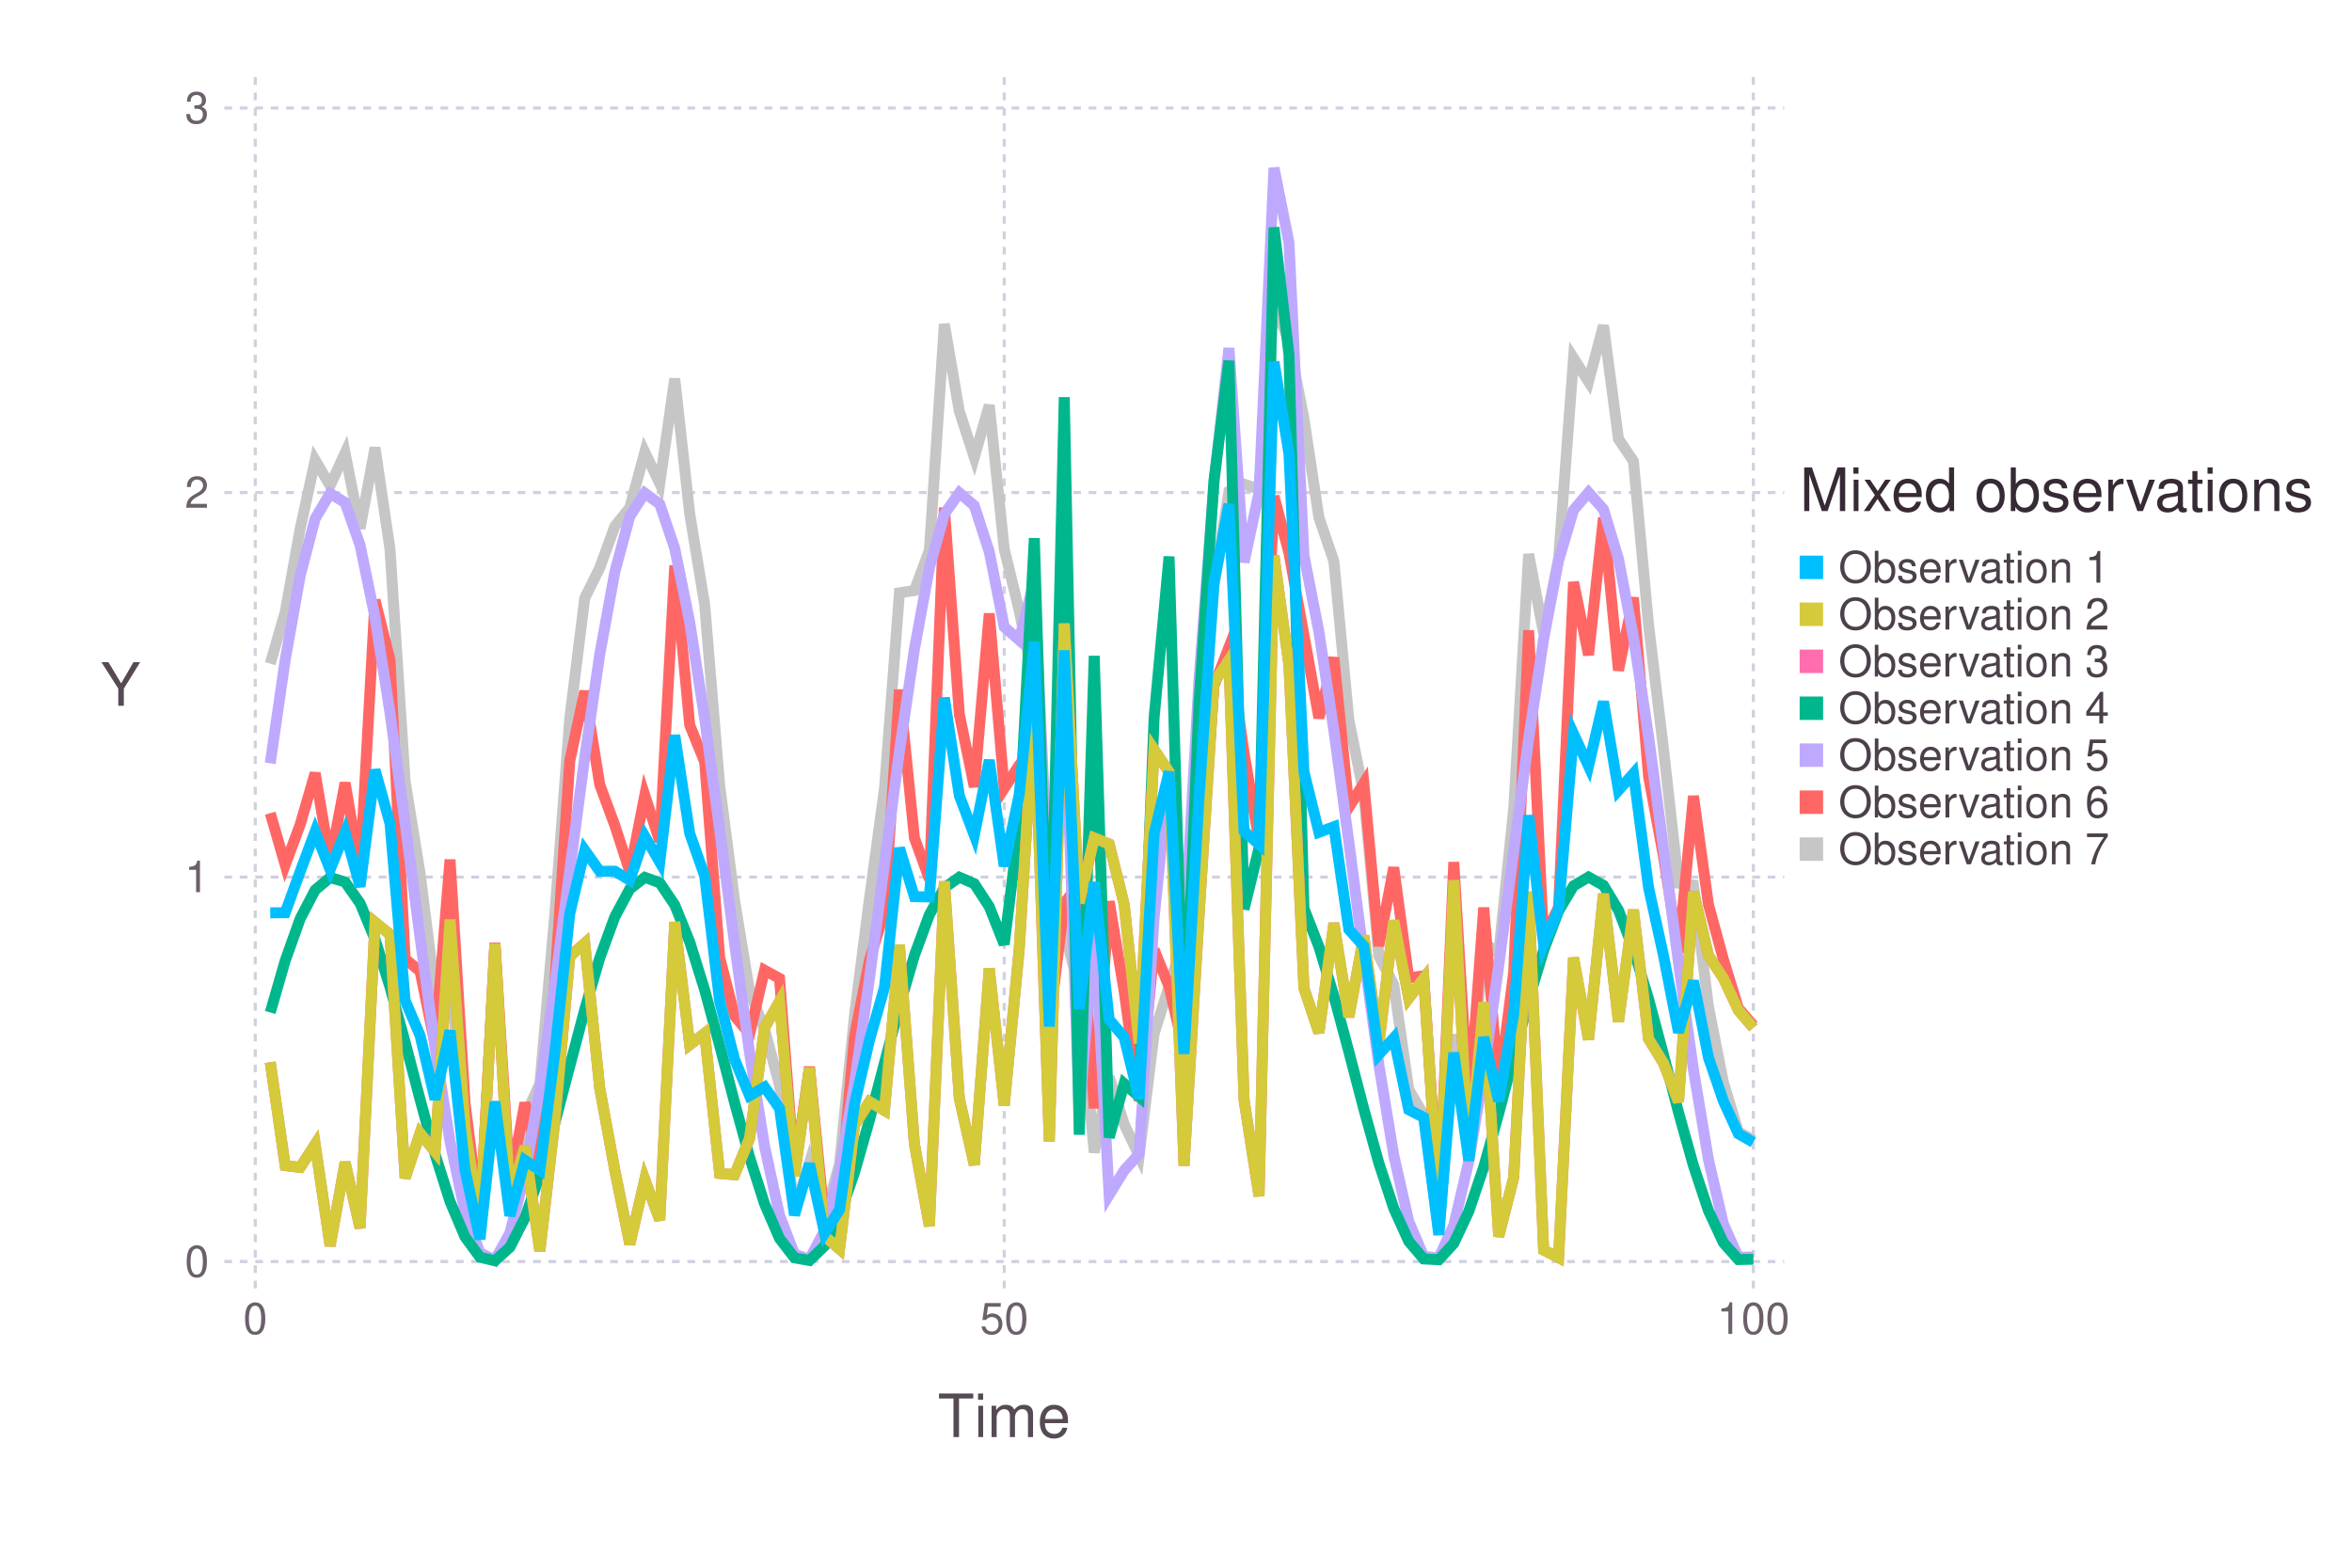
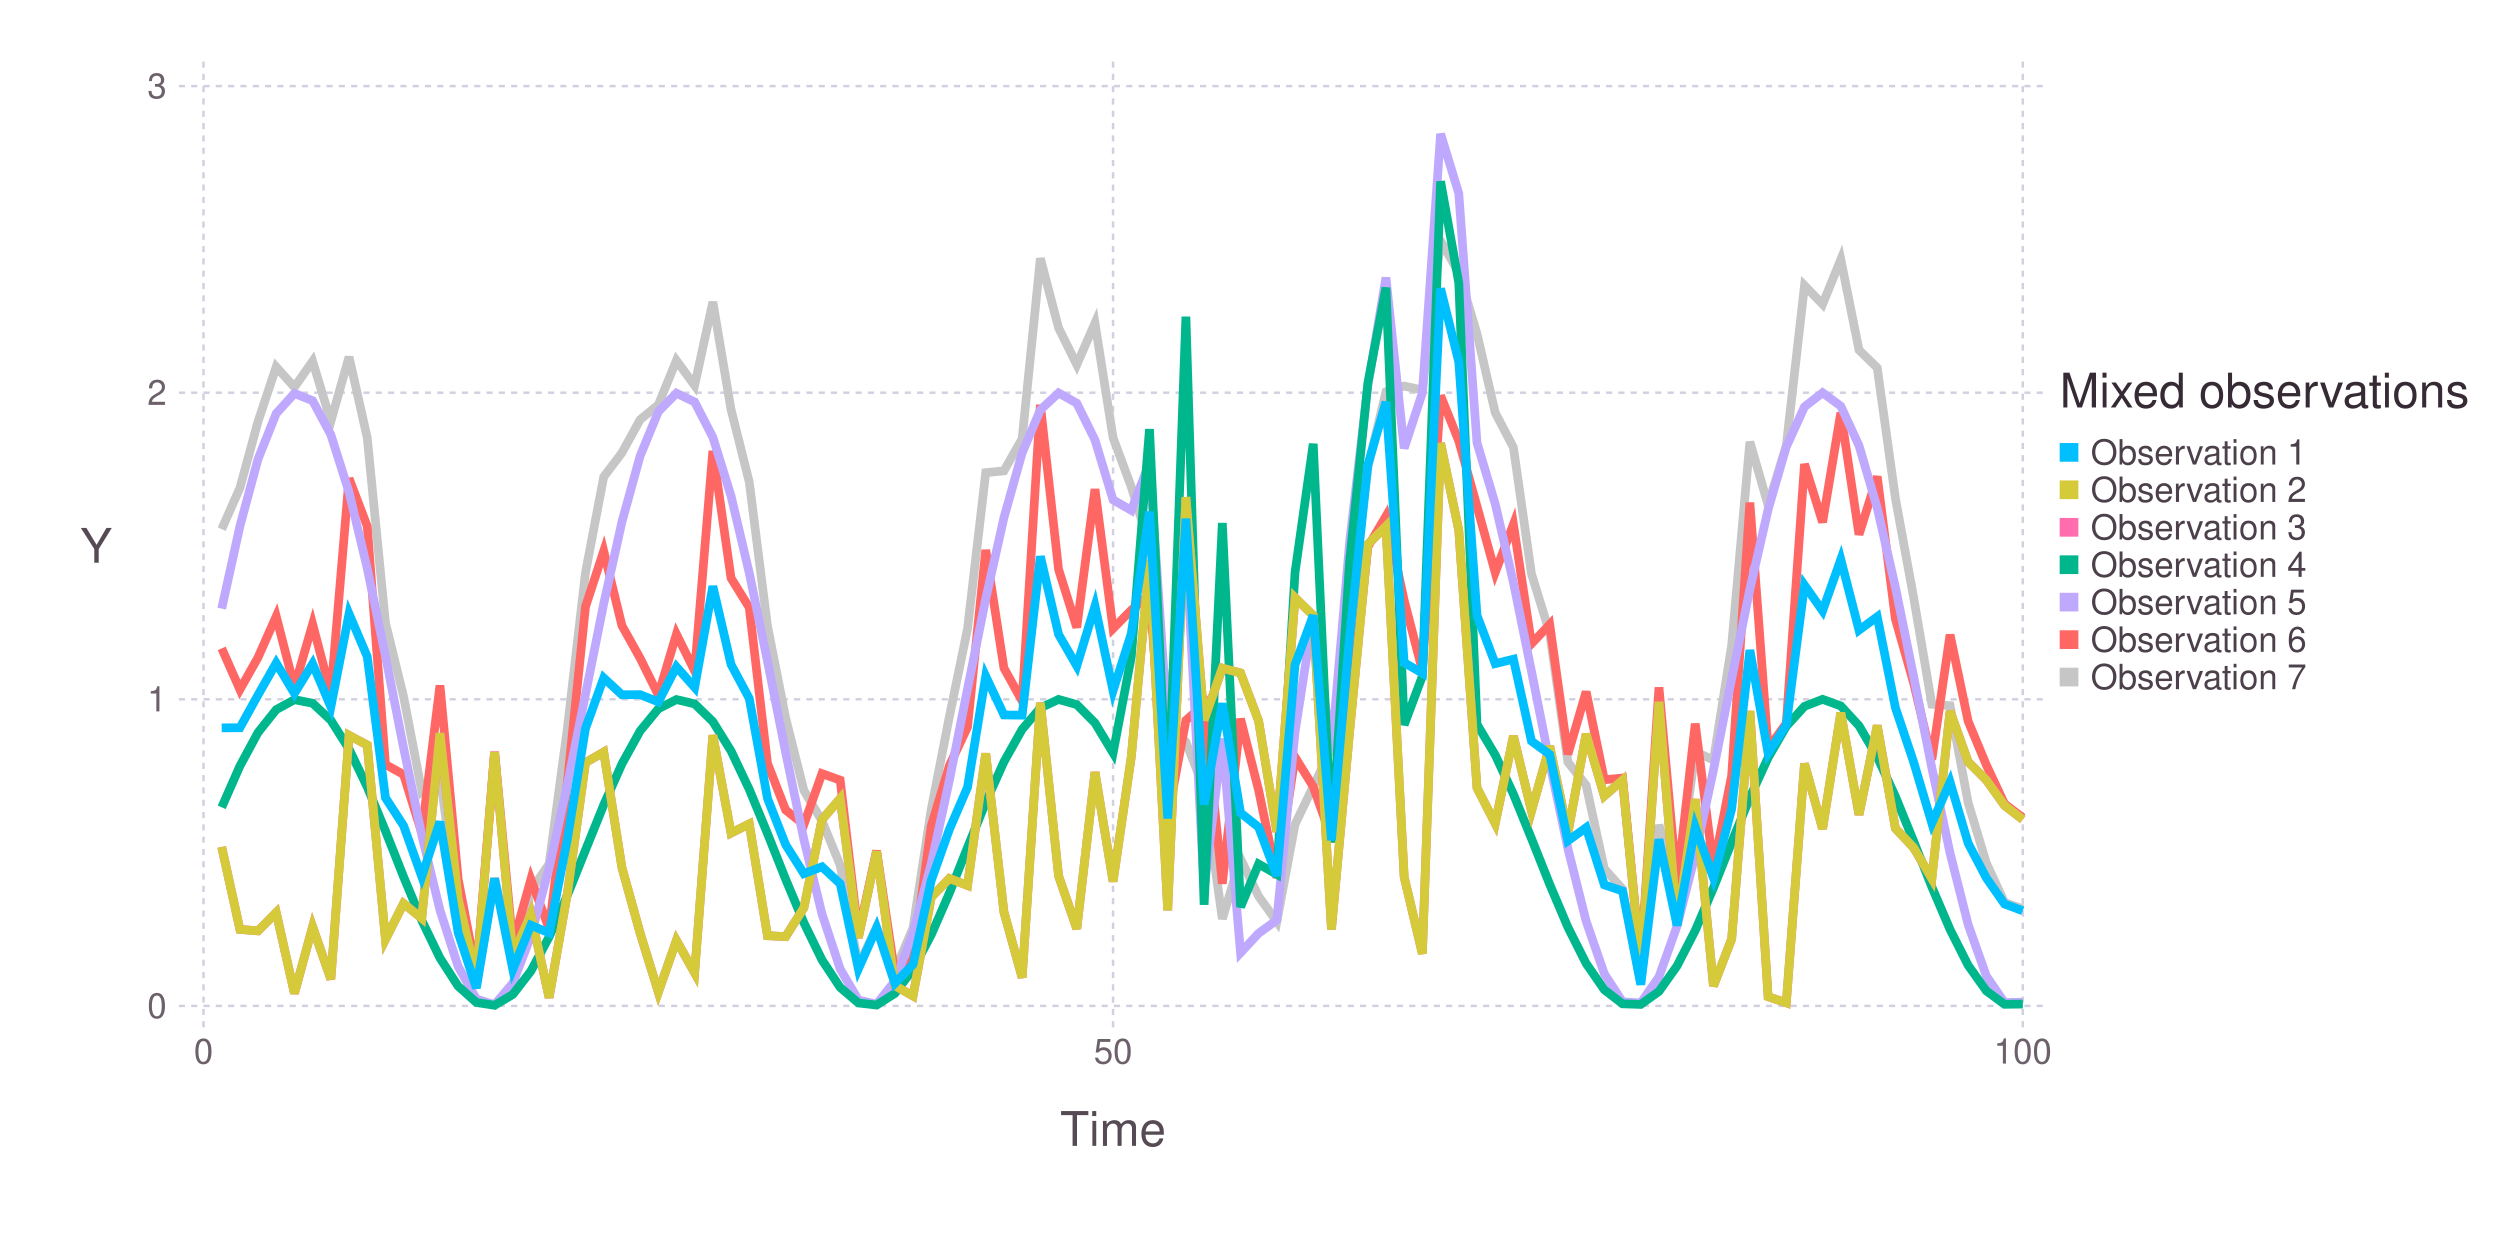
- <svg xmlns="http://www.w3.org/2000/svg" version="1.2" width="152.4mm" height="101.6mm" viewBox="0 0 152.4 101.6" stroke="none" fill="#000000" stroke-width="0.3" font-size="3.88">
+ <svg xmlns="http://www.w3.org/2000/svg" version="1.2" width="203.2mm" height="101.6mm" viewBox="0 0 203.2 101.6" stroke="none" fill="#000000" stroke-width="0.3" font-size="3.88">
  <g class="plotroot xscalable yscalable" id="img-60525134-1">
    <g font-size="3.88" font-family="'PT Sans','Helvetica Neue','Helvetica',sans-serif" fill="#564A55" stroke="#000000" stroke-opacity="0.000" id="img-60525134-2">
-       <text x="65.07" y="90.81" text-anchor="middle" dy="0.6em">Time</text>
+       <text x="90.47" y="90.81" text-anchor="middle" dy="0.6em">Time</text>
    </g>
    <g class="guide xlabels" font-size="2.82" font-family="'PT Sans Caption','Helvetica Neue','Helvetica',sans-serif" fill="#6C606B" id="img-60525134-3">
      <text x="16.54" y="84.76" text-anchor="middle" dy="0.6em">0</text>
-       <text x="65.07" y="84.76" text-anchor="middle" dy="0.6em">50</text>
-       <text x="113.61" y="84.76" text-anchor="middle" dy="0.6em">100</text>
+       <text x="90.47" y="84.76" text-anchor="middle" dy="0.6em">50</text>
+       <text x="164.41" y="84.76" text-anchor="middle" dy="0.6em">100</text>
    </g>
    <g class="guide colorkey" id="img-60525134-4">
      <g fill="#4C404B" font-size="2.82" font-family="'PT Sans','Helvetica Neue','Helvetica',sans-serif" id="img-60525134-5">
-         <text x="119.13" y="36.77" dy="0.35em" id="img-60525134-6" class="color_Observation_1">Observation 1</text>
-         <text x="119.13" y="39.81" dy="0.35em" id="img-60525134-7" class="color_Observation_2">Observation 2</text>
-         <text x="119.13" y="42.86" dy="0.35em" id="img-60525134-8" class="color_Observation_3">Observation 3</text>
-         <text x="119.13" y="45.9" dy="0.35em" id="img-60525134-9" class="color_Observation_4">Observation 4</text>
-         <text x="119.13" y="48.94" dy="0.35em" id="img-60525134-10" class="color_Observation_5">Observation 5</text>
-         <text x="119.13" y="51.99" dy="0.35em" id="img-60525134-11" class="color_Observation_6">Observation 6</text>
-         <text x="119.13" y="55.03" dy="0.35em" id="img-60525134-12" class="color_Observation_7">Observation 7</text>
+         <text x="169.93" y="36.77" dy="0.35em" id="img-60525134-6" class="color_Observation_1">Observation 1</text>
+         <text x="169.93" y="39.81" dy="0.35em" id="img-60525134-7" class="color_Observation_2">Observation 2</text>
+         <text x="169.93" y="42.86" dy="0.35em" id="img-60525134-8" class="color_Observation_3">Observation 3</text>
+         <text x="169.93" y="45.9" dy="0.35em" id="img-60525134-9" class="color_Observation_4">Observation 4</text>
+         <text x="169.93" y="48.94" dy="0.35em" id="img-60525134-10" class="color_Observation_5">Observation 5</text>
+         <text x="169.93" y="51.99" dy="0.35em" id="img-60525134-11" class="color_Observation_6">Observation 6</text>
+         <text x="169.93" y="55.03" dy="0.35em" id="img-60525134-12" class="color_Observation_7">Observation 7</text>
      </g>
      <g stroke="#000000" stroke-opacity="0.000" id="img-60525134-13">
-         <rect x="116.61" y="36.01" width="1.52" height="1.52" id="img-60525134-14" fill="#00BFFF" class="color_Observation_1" />
-         <rect x="116.61" y="39.05" width="1.52" height="1.52" id="img-60525134-15" fill="#D4CA3A" class="color_Observation_2" />
-         <rect x="116.61" y="42.1" width="1.52" height="1.52" id="img-60525134-16" fill="#FF6DAE" class="color_Observation_3" />
-         <rect x="116.61" y="45.14" width="1.52" height="1.52" id="img-60525134-17" fill="#00B78D" class="color_Observation_4" />
-         <rect x="116.61" y="48.18" width="1.52" height="1.52" id="img-60525134-18" fill="#BEA9FF" class="color_Observation_5" />
-         <rect x="116.61" y="51.23" width="1.52" height="1.52" id="img-60525134-19" fill="#FF6765" class="color_Observation_6" />
-         <rect x="116.61" y="54.27" width="1.52" height="1.52" id="img-60525134-20" fill="#C6C6C6" class="color_Observation_7" />
+         <rect x="167.41" y="36.01" width="1.52" height="1.52" id="img-60525134-14" fill="#00BFFF" class="color_Observation_1" />
+         <rect x="167.41" y="39.05" width="1.52" height="1.52" id="img-60525134-15" fill="#D4CA3A" class="color_Observation_2" />
+         <rect x="167.41" y="42.1" width="1.52" height="1.52" id="img-60525134-16" fill="#FF6DAE" class="color_Observation_3" />
+         <rect x="167.41" y="45.14" width="1.52" height="1.52" id="img-60525134-17" fill="#00B78D" class="color_Observation_4" />
+         <rect x="167.41" y="48.18" width="1.52" height="1.52" id="img-60525134-18" fill="#BEA9FF" class="color_Observation_5" />
+         <rect x="167.41" y="51.23" width="1.52" height="1.52" id="img-60525134-19" fill="#FF6765" class="color_Observation_6" />
+         <rect x="167.41" y="54.27" width="1.52" height="1.52" id="img-60525134-20" fill="#C6C6C6" class="color_Observation_7" />
      </g>
      <g fill="#362A35" font-size="3.88" font-family="'PT Sans','Helvetica Neue','Helvetica',sans-serif" stroke="#000000" stroke-opacity="0.000" id="img-60525134-21">
-         <text x="116.61" y="33.12" id="img-60525134-22">Mixed observations</text>
+         <text x="167.41" y="33.12" id="img-60525134-22">Mixed observations</text>
      </g>
    </g>
    <g clip-path="url(#img-60525134-23)">
      <g id="img-60525134-24">
        <g pointer-events="visible" opacity="1" fill="#000000" fill-opacity="0.000" stroke="#000000" stroke-opacity="0.000" class="guide background" id="img-60525134-25">
-           <rect x="14.54" y="5" width="101.07" height="78.76" id="img-60525134-26" />
+           <rect x="14.54" y="5" width="151.87" height="78.76" id="img-60525134-26" />
        </g>
        <g class="guide ygridlines xfixed" stroke-dasharray="0.5,0.5" stroke-width="0.2" stroke="#D0D0E0" id="img-60525134-27">
-           <path fill="none" d="M14.54,81.76 L 115.61 81.76" id="img-60525134-28" />
-           <path fill="none" d="M14.54,56.84 L 115.61 56.84" id="img-60525134-29" />
-           <path fill="none" d="M14.54,31.92 L 115.61 31.92" id="img-60525134-30" />
-           <path fill="none" d="M14.54,7 L 115.61 7" id="img-60525134-31" />
+           <path fill="none" d="M14.54,81.76 L 166.41 81.76" id="img-60525134-28" />
+           <path fill="none" d="M14.54,56.84 L 166.41 56.84" id="img-60525134-29" />
+           <path fill="none" d="M14.54,31.92 L 166.41 31.92" id="img-60525134-30" />
+           <path fill="none" d="M14.54,7 L 166.41 7" id="img-60525134-31" />
        </g>
        <g class="guide xgridlines yfixed" stroke-dasharray="0.5,0.5" stroke-width="0.2" stroke="#D0D0E0" id="img-60525134-32">
          <path fill="none" d="M16.54,5 L 16.54 83.76" id="img-60525134-33" />
-           <path fill="none" d="M65.07,5 L 65.07 83.76" id="img-60525134-34" />
-           <path fill="none" d="M113.61,5 L 113.61 83.76" id="img-60525134-35" />
+           <path fill="none" d="M90.47,5 L 90.47 83.76" id="img-60525134-34" />
+           <path fill="none" d="M164.41,5 L 164.41 83.76" id="img-60525134-35" />
        </g>
        <g class="plotpanel" id="img-60525134-36">
          <g stroke-width="0.71" fill="#000000" fill-opacity="0.000" class="geometry color_Observation_7" stroke-dasharray="none" stroke="#C6C6C6" id="img-60525134-37">
-             <path fill="none" d="M17.51,43.01 L 18.48 39.66 19.45 34.27 20.42 29.82 21.39 31.47 22.36 29.36 23.33 34.25 24.3 29.01 25.27 35.59 26.25 50.62 27.22 56.61 28.19 64.3 29.16 62.9 30.13 74.21 31.1 80.03 32.07 71.36 33.04 77.87 34.01 72.37 34.98 70.23 35.95 59.25 36.92 46.53 37.89 38.76 38.86 36.8 39.84 34.11 40.81 32.9 41.78 29.3 42.75 31.33 43.72 24.54 44.69 33.29 45.66 39.18 46.63 50.88 47.6 58.37 48.57 64.25 49.54 66.71 50.51 70.33 51.48 78.51 52.45 75.35 53.43 78.92 54.4 75.42 55.37 65.79 56.34 58.22 57.31 51.11 58.28 38.42 59.25 38.27 60.22 35.66 61.19 21 62.16 26.65 63.13 29.64 64.1 26.26 65.07 35.58 66.04 39.57 67.02 44.33 67.99 58.98 68.96 60.3 69.93 64.11 70.9 74.69 71.87 69.79 72.84 72.85 73.81 74.91 74.78 67 75.75 63.92 76.72 60.86 77.69 50.17 78.66 38 79.63 31.85 80.61 31.38 81.58 31.7 82.55 19.58 83.52 22.15 84.49 27.13 85.46 33.54 86.43 36.37 87.4 46.65 88.37 51.45 89.34 61.95 90.31 63.82 91.28 70.61 92.25 72.26 93.23 79.91 94.2 67.05 95.17 71.98 96.14 61.09 97.11 61.78 98.08 52.45 99.05 35.91 100.02 41.05 100.99 36.2 101.96 23.21 102.93 24.73 103.9 21.09 104.87 28.45 105.84 29.89 106.82 40.51 107.79 48.56 108.76 57.24 109.73 57.36 110.7 65.24 111.67 70.15 112.64 73.35 113.61 73.88" id="img-60525134-38" />
+             <path fill="none" d="M18.02,43.01 L 19.5 39.66 20.97 34.27 22.45 29.82 23.93 31.47 25.41 29.36 26.89 34.25 28.37 29.01 29.85 35.59 31.33 50.62 32.8 56.61 34.28 64.3 35.76 62.9 37.24 74.21 38.72 80.03 40.2 71.36 41.68 77.87 43.15 72.37 44.63 70.23 46.11 59.25 47.59 46.53 49.07 38.76 50.55 36.8 52.03 34.11 53.51 32.9 54.98 29.3 56.46 31.33 57.94 24.54 59.42 33.29 60.9 39.18 62.38 50.88 63.86 58.37 65.34 64.25 66.81 66.71 68.29 70.33 69.77 78.51 71.25 75.35 72.73 78.92 74.21 75.42 75.69 65.79 77.17 58.22 78.64 51.11 80.12 38.42 81.6 38.27 83.08 35.66 84.56 21 86.04 26.65 87.52 29.64 89 26.26 90.47 35.58 91.95 39.57 93.43 44.33 94.91 58.98 96.39 60.3 97.87 64.11 99.35 74.69 100.83 69.79 102.3 72.85 103.78 74.91 105.26 67 106.74 63.92 108.22 60.86 109.7 50.17 111.18 38 112.65 31.85 114.13 31.38 115.61 31.7 117.09 19.58 118.57 22.15 120.05 27.13 121.53 33.54 123.01 36.37 124.48 46.65 125.96 51.45 127.44 61.95 128.92 63.82 130.4 70.61 131.88 72.26 133.36 79.91 134.84 67.05 136.31 71.98 137.79 61.09 139.27 61.78 140.75 52.45 142.23 35.91 143.71 41.05 145.19 36.2 146.67 23.21 148.14 24.73 149.62 21.09 151.1 28.45 152.58 29.89 154.06 40.51 155.54 48.56 157.02 57.24 158.5 57.36 159.97 65.24 161.45 70.15 162.93 73.35 164.41 73.88" id="img-60525134-38" />
          </g>
          <g stroke-width="0.71" fill="#000000" fill-opacity="0.000" class="geometry color_Observation_6" stroke-dasharray="none" stroke="#FF6765" id="img-60525134-39">
-             <path fill="none" d="M17.51,52.7 L 18.48 56.05 19.45 53.44 20.42 50.1 21.39 55.85 22.36 50.73 23.33 56.38 24.3 38.89 25.27 42.78 26.25 62.14 27.22 62.95 28.19 67.69 29.16 55.71 30.13 71.46 31.1 79.15 32.07 61.1 33.04 76.75 34.01 71.47 34.98 75.49 35.95 63.68 36.92 49.31 37.89 44.79 38.86 50.85 39.84 53.5 40.81 56.49 41.78 51.54 42.75 54.53 43.72 36.65 44.69 46.99 45.66 49.38 46.63 62.04 47.6 65.84 48.57 67.02 49.54 62.88 50.51 63.41 51.48 75.98 52.45 69.14 53.43 79.1 54.4 77.98 55.37 67.15 56.34 62.22 57.31 59.1 58.28 44.7 59.25 54.3 60.22 56.98 61.19 32.9 62.16 46.28 63.13 51 64.1 39.76 65.07 51.09 66.04 49.59 67.02 48.31 67.99 66.44 68.96 58.55 69.93 57.24 70.9 71.83 71.87 58.42 72.84 64.23 73.81 71.33 74.78 61.54 75.75 63.94 76.72 68.11 77.69 57.85 78.66 44.45 79.63 41.95 80.61 48.8 81.58 54.49 82.55 32.16 83.52 35.84 84.49 41.16 85.46 46.53 86.43 42.62 87.4 52.32 88.37 50.76 89.34 61.31 90.31 56.22 91.28 63.38 92.25 63.24 93.23 78.42 94.2 55.87 95.17 71.93 96.14 58.82 97.11 70.55 98.08 63.03 99.05 40.85 100.02 60.84 100.99 58.79 101.96 37.72 102.93 42.45 103.9 33.55 104.87 43.45 105.84 38.73 106.82 50.32 107.79 55.51 108.76 61.74 109.73 51.59 110.7 58.62 111.67 62.18 112.64 65.34 113.61 66.46" id="img-60525134-40" />
+             <path fill="none" d="M18.02,52.7 L 19.5 56.05 20.97 53.44 22.45 50.1 23.93 55.85 25.41 50.73 26.89 56.38 28.37 38.89 29.85 42.78 31.33 62.14 32.8 62.95 34.28 67.69 35.76 55.71 37.24 71.46 38.72 79.15 40.2 61.1 41.68 76.75 43.15 71.47 44.63 75.49 46.11 63.68 47.59 49.31 49.07 44.79 50.55 50.85 52.03 53.5 53.51 56.49 54.98 51.54 56.46 54.53 57.94 36.65 59.42 46.99 60.9 49.38 62.38 62.04 63.86 65.84 65.34 67.02 66.81 62.88 68.29 63.41 69.77 75.98 71.25 69.14 72.73 79.1 74.21 77.98 75.69 67.15 77.17 62.22 78.64 59.1 80.12 44.7 81.6 54.3 83.08 56.98 84.56 32.9 86.04 46.28 87.52 51 89 39.76 90.47 51.09 91.95 49.59 93.43 48.31 94.91 66.44 96.39 58.55 97.87 57.24 99.35 71.83 100.83 58.42 102.3 64.23 103.78 71.33 105.26 61.54 106.74 63.94 108.22 68.11 109.7 57.85 111.18 44.45 112.65 41.95 114.13 48.8 115.61 54.49 117.09 32.16 118.57 35.84 120.05 41.16 121.53 46.53 123.01 42.62 124.48 52.32 125.96 50.76 127.44 61.31 128.92 56.22 130.4 63.38 131.88 63.24 133.36 78.42 134.84 55.87 136.31 71.93 137.79 58.82 139.27 70.55 140.75 63.03 142.23 40.85 143.71 60.84 145.19 58.79 146.67 37.72 148.14 42.45 149.62 33.55 151.1 43.45 152.58 38.73 154.06 50.32 155.54 55.51 157.02 61.74 158.5 51.59 159.97 58.62 161.45 62.18 162.93 65.34 164.41 66.46" id="img-60525134-40" />
          </g>
          <g stroke-width="0.71" fill="#000000" fill-opacity="0.000" class="geometry color_Observation_5" stroke-dasharray="none" stroke="#BEA9FF" id="img-60525134-41">
-             <path fill="none" d="M17.51,49.47 L 18.48 42.77 19.45 37.32 20.42 33.61 21.39 31.98 22.36 32.57 23.33 35.33 24.3 40.01 25.27 46.19 26.25 53.32 27.22 60.77 28.19 67.87 29.16 73.98 30.13 78.56 31.1 81.2 32.07 81.66 33.04 79.91 34.01 76.09 34.98 70.56 35.95 63.8 36.92 56.42 37.89 49.07 38.86 42.42 39.84 37.06 40.81 33.46 41.78 31.96 42.75 32.67 43.72 35.54 44.69 40.32 45.66 46.57 46.63 53.74 47.6 61.18 48.57 68.24 49.54 74.28 50.51 78.76 51.48 81.28 52.45 81.62 53.43 79.75 54.4 75.83 55.37 70.21 56.34 63.4 57.31 56 58.28 48.68 59.25 42.08 60.22 36.81 61.19 33.32 62.16 31.94 63.13 32.77 64.1 35.76 65.07 40.63 66.04 41.48 67.02 37.61 67.99 59.07 68.96 43.89 69.93 72.26 70.9 60.03 71.87 77.44 72.84 75.86 73.81 74.78 74.78 59.49 75.75 49.99 76.72 61.05 77.69 44.04 78.66 31.34 79.63 22.56 80.61 36.44 81.58 31.93 82.55 10.88 83.52 15.72 84.49 35.99 85.46 40.95 86.43 47.34 87.4 54.57 88.37 62 89.34 68.98 90.31 74.87 91.28 79.15 92.25 81.43 93.23 81.52 94.2 79.4 95.17 75.27 96.14 69.49 97.11 62.59 98.08 55.16 99.05 47.89 100.02 41.42 100.99 36.32 101.96 33.06 102.93 31.92 103.9 33.01 104.87 36.22 105.84 41.28 106.82 47.73 107.79 54.99 108.76 62.41 109.73 69.34 110.7 75.15 111.67 79.33 112.64 81.49 113.61 81.46" id="img-60525134-42" />
+             <path fill="none" d="M18.02,49.47 L 19.5 42.77 20.97 37.32 22.45 33.61 23.93 31.98 25.41 32.57 26.89 35.33 28.37 40.01 29.85 46.19 31.33 53.32 32.8 60.77 34.28 67.87 35.76 73.98 37.24 78.56 38.72 81.2 40.2 81.66 41.68 79.91 43.15 76.09 44.63 70.56 46.11 63.8 47.59 56.42 49.07 49.07 50.55 42.42 52.03 37.06 53.51 33.46 54.98 31.96 56.46 32.67 57.94 35.54 59.42 40.32 60.9 46.57 62.38 53.74 63.86 61.18 65.34 68.24 66.81 74.28 68.29 78.76 69.77 81.28 71.25 81.62 72.73 79.75 74.21 75.83 75.69 70.21 77.17 63.4 78.64 56 80.12 48.68 81.6 42.08 83.08 36.81 84.56 33.32 86.04 31.94 87.52 32.77 89 35.76 90.47 40.63 91.95 41.48 93.43 37.61 94.91 59.07 96.39 43.89 97.87 72.26 99.35 60.03 100.83 77.44 102.3 75.86 103.78 74.78 105.26 59.49 106.74 49.99 108.22 61.05 109.7 44.04 111.18 31.34 112.65 22.56 114.13 36.44 115.61 31.93 117.09 10.88 118.57 15.72 120.05 35.99 121.53 40.95 123.01 47.34 124.48 54.57 125.96 62 127.44 68.98 128.92 74.87 130.4 79.15 131.88 81.43 133.36 81.52 134.84 79.4 136.31 75.27 137.79 69.49 139.27 62.59 140.75 55.16 142.23 47.89 143.71 41.42 145.19 36.32 146.67 33.06 148.14 31.92 149.62 33.01 151.1 36.22 152.58 41.28 154.06 47.73 155.54 54.99 157.02 62.41 158.5 69.34 159.97 75.15 161.45 79.33 162.93 81.49 164.41 81.46" id="img-60525134-42" />
          </g>
          <g stroke-width="0.71" fill="#000000" fill-opacity="0.000" class="geometry color_Observation_4" stroke-dasharray="none" stroke="#00B78D" id="img-60525134-43">
-             <path fill="none" d="M17.51,65.62 L 18.48 62.26 19.45 59.54 20.42 57.68 21.39 56.87 22.36 57.16 23.33 58.54 24.3 60.88 25.27 63.97 26.25 67.54 27.22 71.26 28.19 74.81 29.16 77.87 30.13 80.16 31.1 81.48 32.07 81.71 33.04 80.83 34.01 78.93 34.98 76.16 35.95 72.78 36.92 69.09 37.89 65.42 38.86 62.09 39.84 59.41 40.81 57.61 41.78 56.86 42.75 57.21 43.72 58.65 44.69 61.04 45.66 64.16 46.63 67.75 47.6 71.47 48.57 75 49.54 78.02 50.51 80.26 51.48 81.52 52.45 81.69 53.43 80.75 54.4 78.79 55.37 75.98 56.34 72.58 57.31 68.88 58.28 65.22 59.25 61.92 60.22 59.28 61.19 57.54 62.16 56.85 63.13 57.27 64.1 58.76 65.07 61.2 66.04 53.4 67.02 34.88 67.99 66.62 68.96 25.74 69.93 73.54 70.9 42.51 71.87 73.72 72.84 70.23 73.81 71.07 74.78 46.53 75.75 36.07 76.72 68.49 77.69 45.59 78.66 31.14 79.63 23.38 80.61 58.92 81.58 54.96 82.55 14.74 83.52 22.99 84.49 58.87 85.46 61.36 86.43 64.55 87.4 68.16 88.37 71.88 89.34 75.37 90.31 78.31 91.28 80.45 92.25 81.59 93.23 81.64 94.2 80.58 95.17 78.51 96.14 75.63 97.11 72.17 98.08 68.46 99.05 64.82 100.02 61.59 100.99 59.04 101.96 57.41 102.93 56.84 103.9 57.38 104.87 58.99 105.84 61.52 106.82 64.74 107.79 68.37 108.76 72.09 109.73 75.55 110.7 78.46 111.67 80.54 112.64 81.63 113.61 81.61" id="img-60525134-44" />
+             <path fill="none" d="M18.02,65.62 L 19.5 62.26 20.97 59.54 22.45 57.68 23.93 56.87 25.41 57.16 26.89 58.54 28.37 60.88 29.85 63.97 31.33 67.54 32.8 71.26 34.28 74.81 35.76 77.87 37.24 80.16 38.72 81.48 40.2 81.71 41.68 80.83 43.15 78.93 44.63 76.16 46.11 72.78 47.59 69.09 49.07 65.42 50.55 62.09 52.03 59.41 53.51 57.61 54.98 56.86 56.46 57.21 57.94 58.65 59.42 61.04 60.9 64.16 62.38 67.75 63.86 71.47 65.34 75 66.81 78.02 68.29 80.26 69.77 81.52 71.25 81.69 72.73 80.75 74.21 78.79 75.69 75.98 77.17 72.58 78.64 68.88 80.12 65.22 81.6 61.92 83.08 59.28 84.56 57.54 86.04 56.85 87.52 57.27 89 58.76 90.47 61.2 91.95 53.4 93.43 34.88 94.91 66.62 96.39 25.74 97.87 73.54 99.35 42.51 100.83 73.72 102.3 70.23 103.78 71.07 105.26 46.53 106.74 36.07 108.22 68.49 109.7 45.59 111.18 31.14 112.65 23.38 114.13 58.92 115.61 54.96 117.09 14.74 118.57 22.99 120.05 58.87 121.53 61.36 123.01 64.55 124.48 68.16 125.96 71.88 127.44 75.37 128.92 78.31 130.4 80.45 131.88 81.59 133.36 81.64 134.84 80.58 136.31 78.51 137.79 75.63 139.27 72.17 140.75 68.46 142.23 64.82 143.71 61.59 145.19 59.04 146.67 57.41 148.14 56.84 149.62 57.38 151.1 58.99 152.58 61.52 154.06 64.74 155.54 68.37 157.02 72.09 158.5 75.55 159.97 78.46 161.45 80.54 162.93 81.63 164.41 81.61" id="img-60525134-44" />
          </g>
          <g stroke-width="0.71" fill="#000000" fill-opacity="0.000" class="geometry color_Observation_3" stroke-dasharray="none" stroke="#FF6DAE" id="img-60525134-45">
-             <path fill="none" d="M17.51,68.84 L 18.48 75.54 19.45 75.66 20.42 74.17 21.39 80.74 22.36 75.33 23.33 79.59 24.3 59.77 25.27 60.56 26.25 76.35 27.22 73.44 28.19 74.64 29.16 59.6 30.13 73.06 31.1 79.43 32.07 61.15 33.04 77.67 34.01 74.31 34.98 81.09 35.95 72.66 36.92 61.98 37.89 61.13 38.86 70.52 39.84 75.85 40.81 80.64 41.78 76.44 42.75 79.07 43.72 59.76 44.69 67.71 45.66 66.97 46.63 76.05 47.6 76.13 48.57 73.78 49.54 66.62 50.51 64.9 51.48 76.22 52.45 69.21 53.43 80.11 54.4 80.95 55.37 72.93 56.34 71.4 57.31 71.97 58.28 61.24 59.25 74.13 60.22 79.46 61.19 57.12 62.16 71.19 63.13 75.49 64.1 62.76 65.07 71.65 66.04 61.52 67.02 45.57 67.99 73.99 68.96 40.41 69.93 58.52 70.9 54.31 71.87 54.7 72.84 58.6 73.81 67.61 74.78 48.58 75.75 50.03 76.72 75.55 77.69 59.39 78.66 44.24 79.63 42.77 80.61 71.28 81.58 77.52 82.55 36.02 83.52 43.11 84.49 64.04 85.46 66.93 86.43 59.83 87.4 65.91 88.37 60.64 89.34 67.7 90.31 59.66 91.28 64.69 92.25 63.41 93.23 78.54 94.2 57.05 95.17 75.17 96.14 64.96 97.11 80.14 98.08 76.32 99.05 57.79 100.02 81.01 100.99 81.51 101.96 62.07 102.93 67.37 103.9 57.93 104.87 66.22 105.84 58.97 106.82 67.33 107.79 68.9 108.76 71.41 109.73 57.8 110.7 61.92 111.67 63.4 112.64 65.47 113.61 66.61" id="img-60525134-46" />
+             <path fill="none" d="M18.02,68.84 L 19.5 75.54 20.97 75.66 22.45 74.17 23.93 80.74 25.41 75.33 26.89 79.59 28.37 59.77 29.85 60.56 31.33 76.35 32.8 73.44 34.28 74.64 35.76 59.6 37.24 73.06 38.72 79.43 40.2 61.15 41.68 77.67 43.15 74.31 44.63 81.09 46.11 72.66 47.59 61.98 49.07 61.13 50.55 70.52 52.03 75.85 53.51 80.64 54.98 76.44 56.46 79.07 57.94 59.76 59.42 67.71 60.9 66.97 62.38 76.05 63.86 76.13 65.34 73.78 66.81 66.62 68.29 64.9 69.77 76.22 71.25 69.21 72.73 80.11 74.21 80.95 75.69 72.93 77.17 71.4 78.64 71.97 80.12 61.24 81.6 74.13 83.08 79.46 84.56 57.12 86.04 71.19 87.52 75.49 89 62.76 90.47 71.65 91.95 61.52 93.43 45.57 94.91 73.99 96.39 40.41 97.87 58.52 99.35 54.31 100.83 54.7 102.3 58.6 103.78 67.61 105.26 48.58 106.74 50.03 108.22 75.55 109.7 59.39 111.18 44.24 112.65 42.77 114.13 71.28 115.61 77.52 117.09 36.02 118.57 43.11 120.05 64.04 121.53 66.93 123.01 59.83 124.48 65.91 125.96 60.64 127.44 67.7 128.92 59.66 130.4 64.69 131.88 63.41 133.36 78.54 134.84 57.05 136.31 75.17 137.79 64.96 139.27 80.14 140.75 76.32 142.23 57.79 143.71 81.01 145.19 81.51 146.67 62.07 148.14 67.37 149.62 57.93 151.1 66.22 152.58 58.97 154.06 67.33 155.54 68.9 157.02 71.41 158.5 57.8 159.97 61.92 161.45 63.4 162.93 65.47 164.41 66.61" id="img-60525134-46" />
          </g>
          <g stroke-width="0.71" fill="#000000" fill-opacity="0.000" class="geometry color_Observation_2" stroke-dasharray="none" stroke="#D4CA3A" id="img-60525134-47">
-             <path fill="none" d="M17.51,68.84 L 18.48 75.54 19.45 75.66 20.42 74.17 21.39 80.74 22.36 75.33 23.33 79.59 24.3 59.77 25.27 60.56 26.25 76.35 27.22 73.44 28.19 74.64 29.16 59.6 30.13 73.06 31.1 79.43 32.07 61.15 33.04 77.67 34.01 74.31 34.98 81.09 35.95 72.66 36.92 61.98 37.89 61.13 38.86 70.52 39.84 75.85 40.81 80.64 41.78 76.44 42.75 79.07 43.72 59.76 44.69 67.71 45.66 66.97 46.63 76.05 47.6 76.13 48.57 73.78 49.54 66.62 50.51 64.9 51.48 76.22 52.45 69.21 53.43 80.11 54.4 80.95 55.37 72.93 56.34 71.4 57.31 71.97 58.28 61.24 59.25 74.13 60.22 79.46 61.19 57.12 62.16 71.19 63.13 75.49 64.1 62.76 65.07 71.65 66.04 61.52 67.02 45.57 67.99 73.99 68.96 40.41 69.93 58.52 70.9 54.31 71.87 54.7 72.84 58.6 73.81 67.61 74.78 48.58 75.75 50.03 76.72 75.55 77.69 59.39 78.66 44.24 79.63 42.77 80.61 71.28 81.58 77.52 82.55 36.02 83.52 43.11 84.49 64.04 85.46 66.93 86.43 59.83 87.4 65.91 88.37 60.64 89.34 67.7 90.31 59.66 91.28 64.69 92.25 63.41 93.23 78.54 94.2 57.05 95.17 75.17 96.14 64.96 97.11 80.14 98.08 76.32 99.05 57.79 100.02 81.01 100.99 81.51 101.96 62.07 102.93 67.37 103.9 57.93 104.87 66.22 105.84 58.97 106.82 67.33 107.79 68.9 108.76 71.41 109.73 57.8 110.7 61.92 111.67 63.4 112.64 65.47 113.61 66.61" id="img-60525134-48" />
+             <path fill="none" d="M18.02,68.84 L 19.5 75.54 20.97 75.66 22.45 74.17 23.93 80.74 25.41 75.33 26.89 79.59 28.37 59.77 29.85 60.56 31.33 76.35 32.8 73.44 34.28 74.64 35.76 59.6 37.24 73.06 38.72 79.43 40.2 61.15 41.68 77.67 43.15 74.31 44.63 81.09 46.11 72.66 47.59 61.98 49.07 61.13 50.55 70.52 52.03 75.85 53.51 80.64 54.98 76.44 56.46 79.07 57.94 59.76 59.42 67.71 60.9 66.97 62.38 76.05 63.86 76.13 65.34 73.78 66.81 66.62 68.29 64.9 69.77 76.22 71.25 69.21 72.73 80.11 74.21 80.95 75.69 72.93 77.17 71.4 78.64 71.97 80.12 61.24 81.6 74.13 83.08 79.46 84.56 57.12 86.04 71.19 87.52 75.49 89 62.76 90.47 71.65 91.95 61.52 93.43 45.57 94.91 73.99 96.39 40.41 97.87 58.52 99.35 54.31 100.83 54.7 102.3 58.6 103.78 67.61 105.26 48.58 106.74 50.03 108.22 75.55 109.7 59.39 111.18 44.24 112.65 42.77 114.13 71.28 115.61 77.52 117.09 36.02 118.57 43.11 120.05 64.04 121.53 66.93 123.01 59.83 124.48 65.91 125.96 60.64 127.44 67.7 128.92 59.66 130.4 64.69 131.88 63.41 133.36 78.54 134.84 57.05 136.31 75.17 137.79 64.96 139.27 80.14 140.75 76.32 142.23 57.79 143.71 81.01 145.19 81.51 146.67 62.07 148.14 67.37 149.62 57.93 151.1 66.22 152.58 58.97 154.06 67.33 155.54 68.9 157.02 71.41 158.5 57.8 159.97 61.92 161.45 63.4 162.93 65.47 164.41 66.61" id="img-60525134-48" />
          </g>
          <g stroke-width="0.71" fill="#000000" fill-opacity="0.000" class="geometry color_Observation_1" stroke-dasharray="none" stroke="#00BFFF" id="img-60525134-49">
-             <path fill="none" d="M17.51,59.16 L 18.48 59.15 19.45 56.49 20.42 53.89 21.39 56.36 22.36 53.95 23.33 57.46 24.3 49.89 25.27 53.37 26.25 64.84 27.22 67.11 28.19 71.25 29.16 66.79 30.13 75.81 31.1 80.31 32.07 71.41 33.04 78.79 34.01 75.2 34.98 75.83 35.95 68.23 36.92 59.2 37.89 55.1 38.86 56.47 39.84 56.46 40.81 57.05 41.78 54.2 42.75 55.87 43.72 47.65 44.69 54.01 45.66 56.77 46.63 64.89 47.6 68.66 48.57 71.01 49.54 70.45 50.51 71.83 51.48 78.75 52.45 75.42 53.43 79.93 54.4 78.39 55.37 71.57 56.34 67.4 57.31 63.99 58.28 54.96 59.25 58.11 60.22 58.13 61.19 45.22 62.16 51.56 63.13 54.13 64.1 49.26 65.07 56.14 66.04 51.5 67.02 41.59 67.99 66.53 68.96 42.15 69.93 65.39 70.9 57.17 71.87 66.07 72.84 67.23 73.81 71.2 74.78 54.04 75.75 50.01 76.72 68.3 77.69 51.72 78.66 37.79 79.63 32.67 80.61 53.86 81.58 54.72 82.55 23.45 83.52 29.42 84.49 50.02 85.46 53.94 86.43 53.58 87.4 60.24 88.37 61.32 89.34 68.34 90.31 67.27 91.28 71.92 92.25 72.42 93.23 80.03 94.2 68.22 95.17 75.22 96.14 67.22 97.11 71.36 98.08 65.74 99.05 52.84 100.02 61.22 100.99 58.91 101.96 47.56 102.93 49.65 103.9 45.47 104.87 51.22 105.84 50.13 106.82 57.53 107.79 61.94 108.76 66.91 109.73 63.57 110.7 68.54 111.67 71.36 112.64 73.48 113.61 74.03" id="img-60525134-50" />
+             <path fill="none" d="M18.02,59.16 L 19.5 59.15 20.97 56.49 22.45 53.89 23.93 56.36 25.41 53.95 26.89 57.46 28.37 49.89 29.85 53.37 31.33 64.84 32.8 67.11 34.28 71.25 35.76 66.79 37.24 75.81 38.72 80.31 40.2 71.41 41.68 78.79 43.15 75.2 44.63 75.83 46.11 68.23 47.59 59.2 49.07 55.1 50.55 56.47 52.03 56.46 53.51 57.05 54.98 54.2 56.46 55.87 57.94 47.65 59.42 54.01 60.9 56.77 62.38 64.89 63.86 68.66 65.34 71.01 66.81 70.45 68.29 71.83 69.77 78.75 71.25 75.42 72.73 79.93 74.21 78.39 75.69 71.57 77.17 67.4 78.64 63.99 80.12 54.96 81.6 58.11 83.08 58.13 84.56 45.22 86.04 51.56 87.52 54.13 89 49.26 90.47 56.14 91.95 51.5 93.43 41.59 94.91 66.53 96.39 42.15 97.87 65.39 99.35 57.17 100.83 66.07 102.3 67.23 103.78 71.2 105.26 54.04 106.74 50.01 108.22 68.3 109.7 51.72 111.18 37.79 112.65 32.67 114.13 53.86 115.61 54.72 117.09 23.45 118.57 29.42 120.05 50.02 121.53 53.94 123.01 53.58 124.48 60.24 125.96 61.32 127.44 68.34 128.92 67.27 130.4 71.92 131.88 72.42 133.36 80.03 134.84 68.22 136.31 75.22 137.79 67.22 139.27 71.36 140.75 65.74 142.23 52.84 143.71 61.22 145.19 58.91 146.67 47.56 148.14 49.65 149.62 45.47 151.1 51.22 152.58 50.13 154.06 57.53 155.54 61.94 157.02 66.91 158.5 63.57 159.97 68.54 161.45 71.36 162.93 73.48 164.41 74.03" id="img-60525134-50" />
          </g>
        </g>
      </g>
    </g>
    <g class="guide ylabels" font-size="2.82" font-family="'PT Sans Caption','Helvetica Neue','Helvetica',sans-serif" fill="#6C606B" id="img-60525134-51">
      <text x="13.54" y="81.76" text-anchor="end" dy="0.35em" id="img-60525134-52">0</text>
      <text x="13.54" y="56.84" text-anchor="end" dy="0.35em" id="img-60525134-53">1</text>
      <text x="13.54" y="31.92" text-anchor="end" dy="0.35em" id="img-60525134-54">2</text>
      <text x="13.54" y="7" text-anchor="end" dy="0.35em" id="img-60525134-55">3</text>
    </g>
    <g font-size="3.88" font-family="'PT Sans','Helvetica Neue','Helvetica',sans-serif" fill="#564A55" stroke="#000000" stroke-opacity="0.000" id="img-60525134-56">
      <text x="9.11" y="44.38" text-anchor="end" dy="0.35em" id="img-60525134-57">Y</text>
    </g>
  </g>
  <defs>
    <clipPath id="img-60525134-23">
-       <path d="M14.54,5 L 115.61 5 115.61 83.76 14.54 83.76" />
+       <path d="M14.54,5 L 166.41 5 166.41 83.76 14.54 83.76" />
    </clipPath>
  </defs>
</svg>
